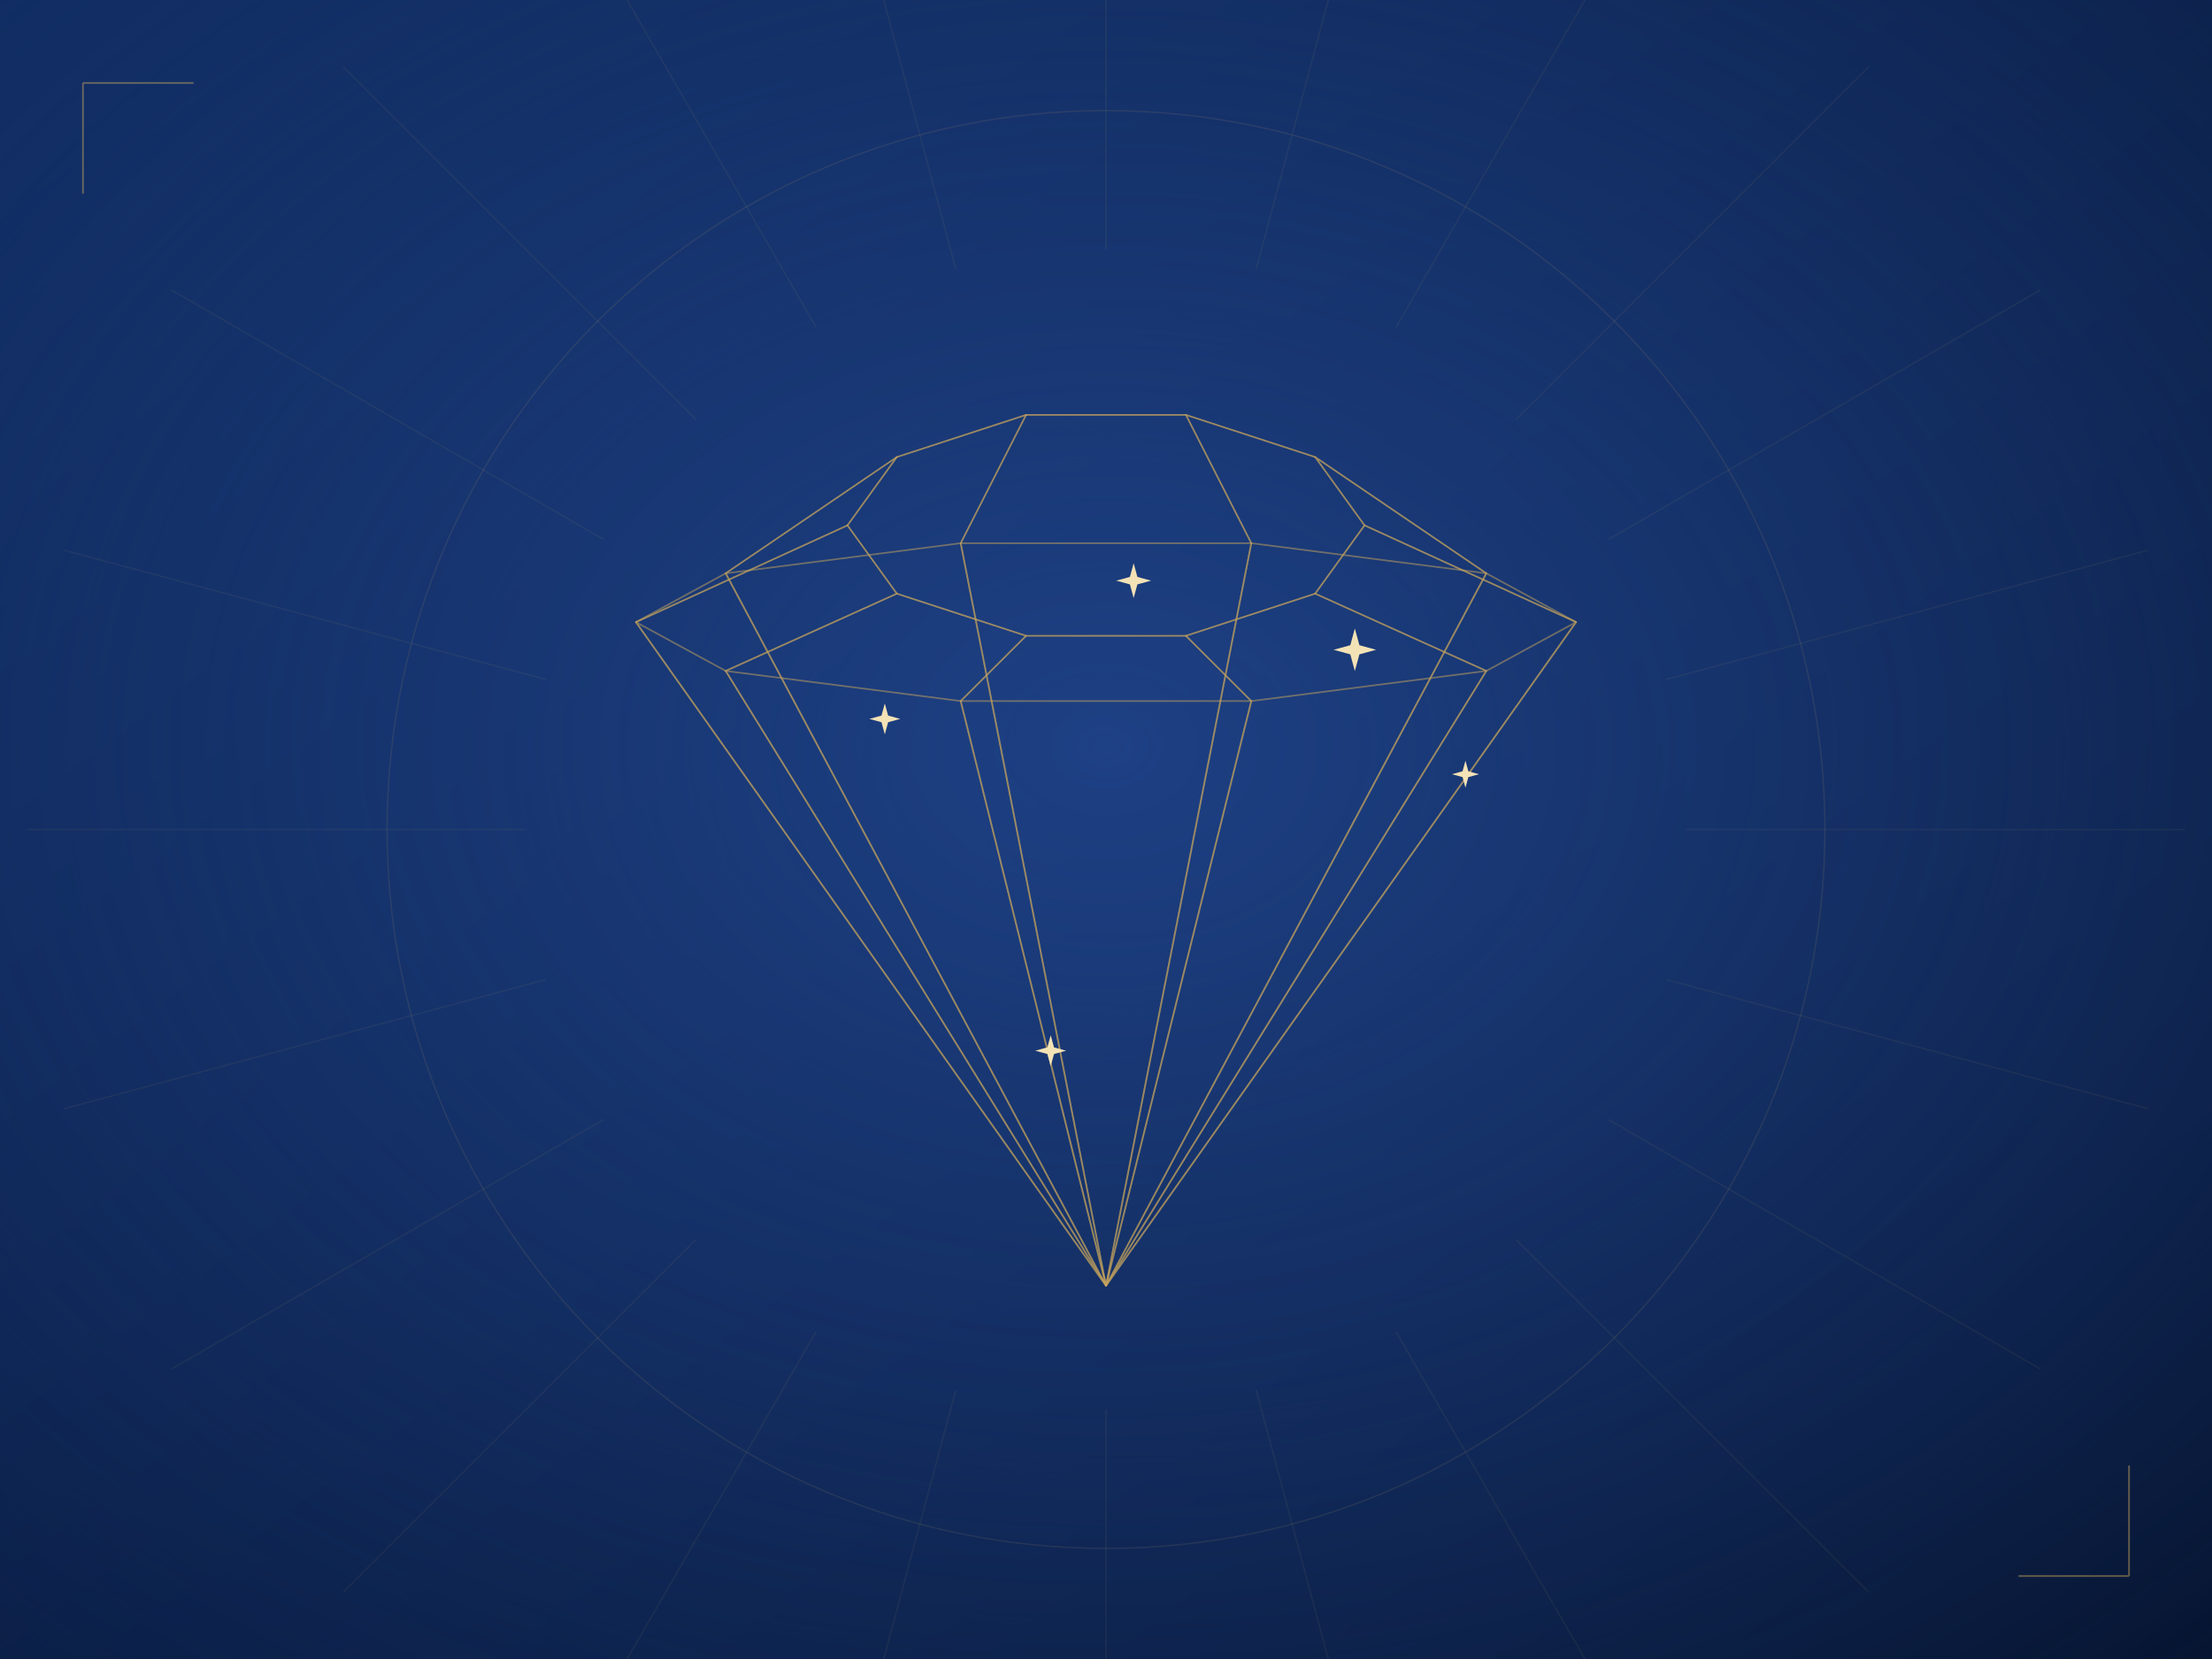
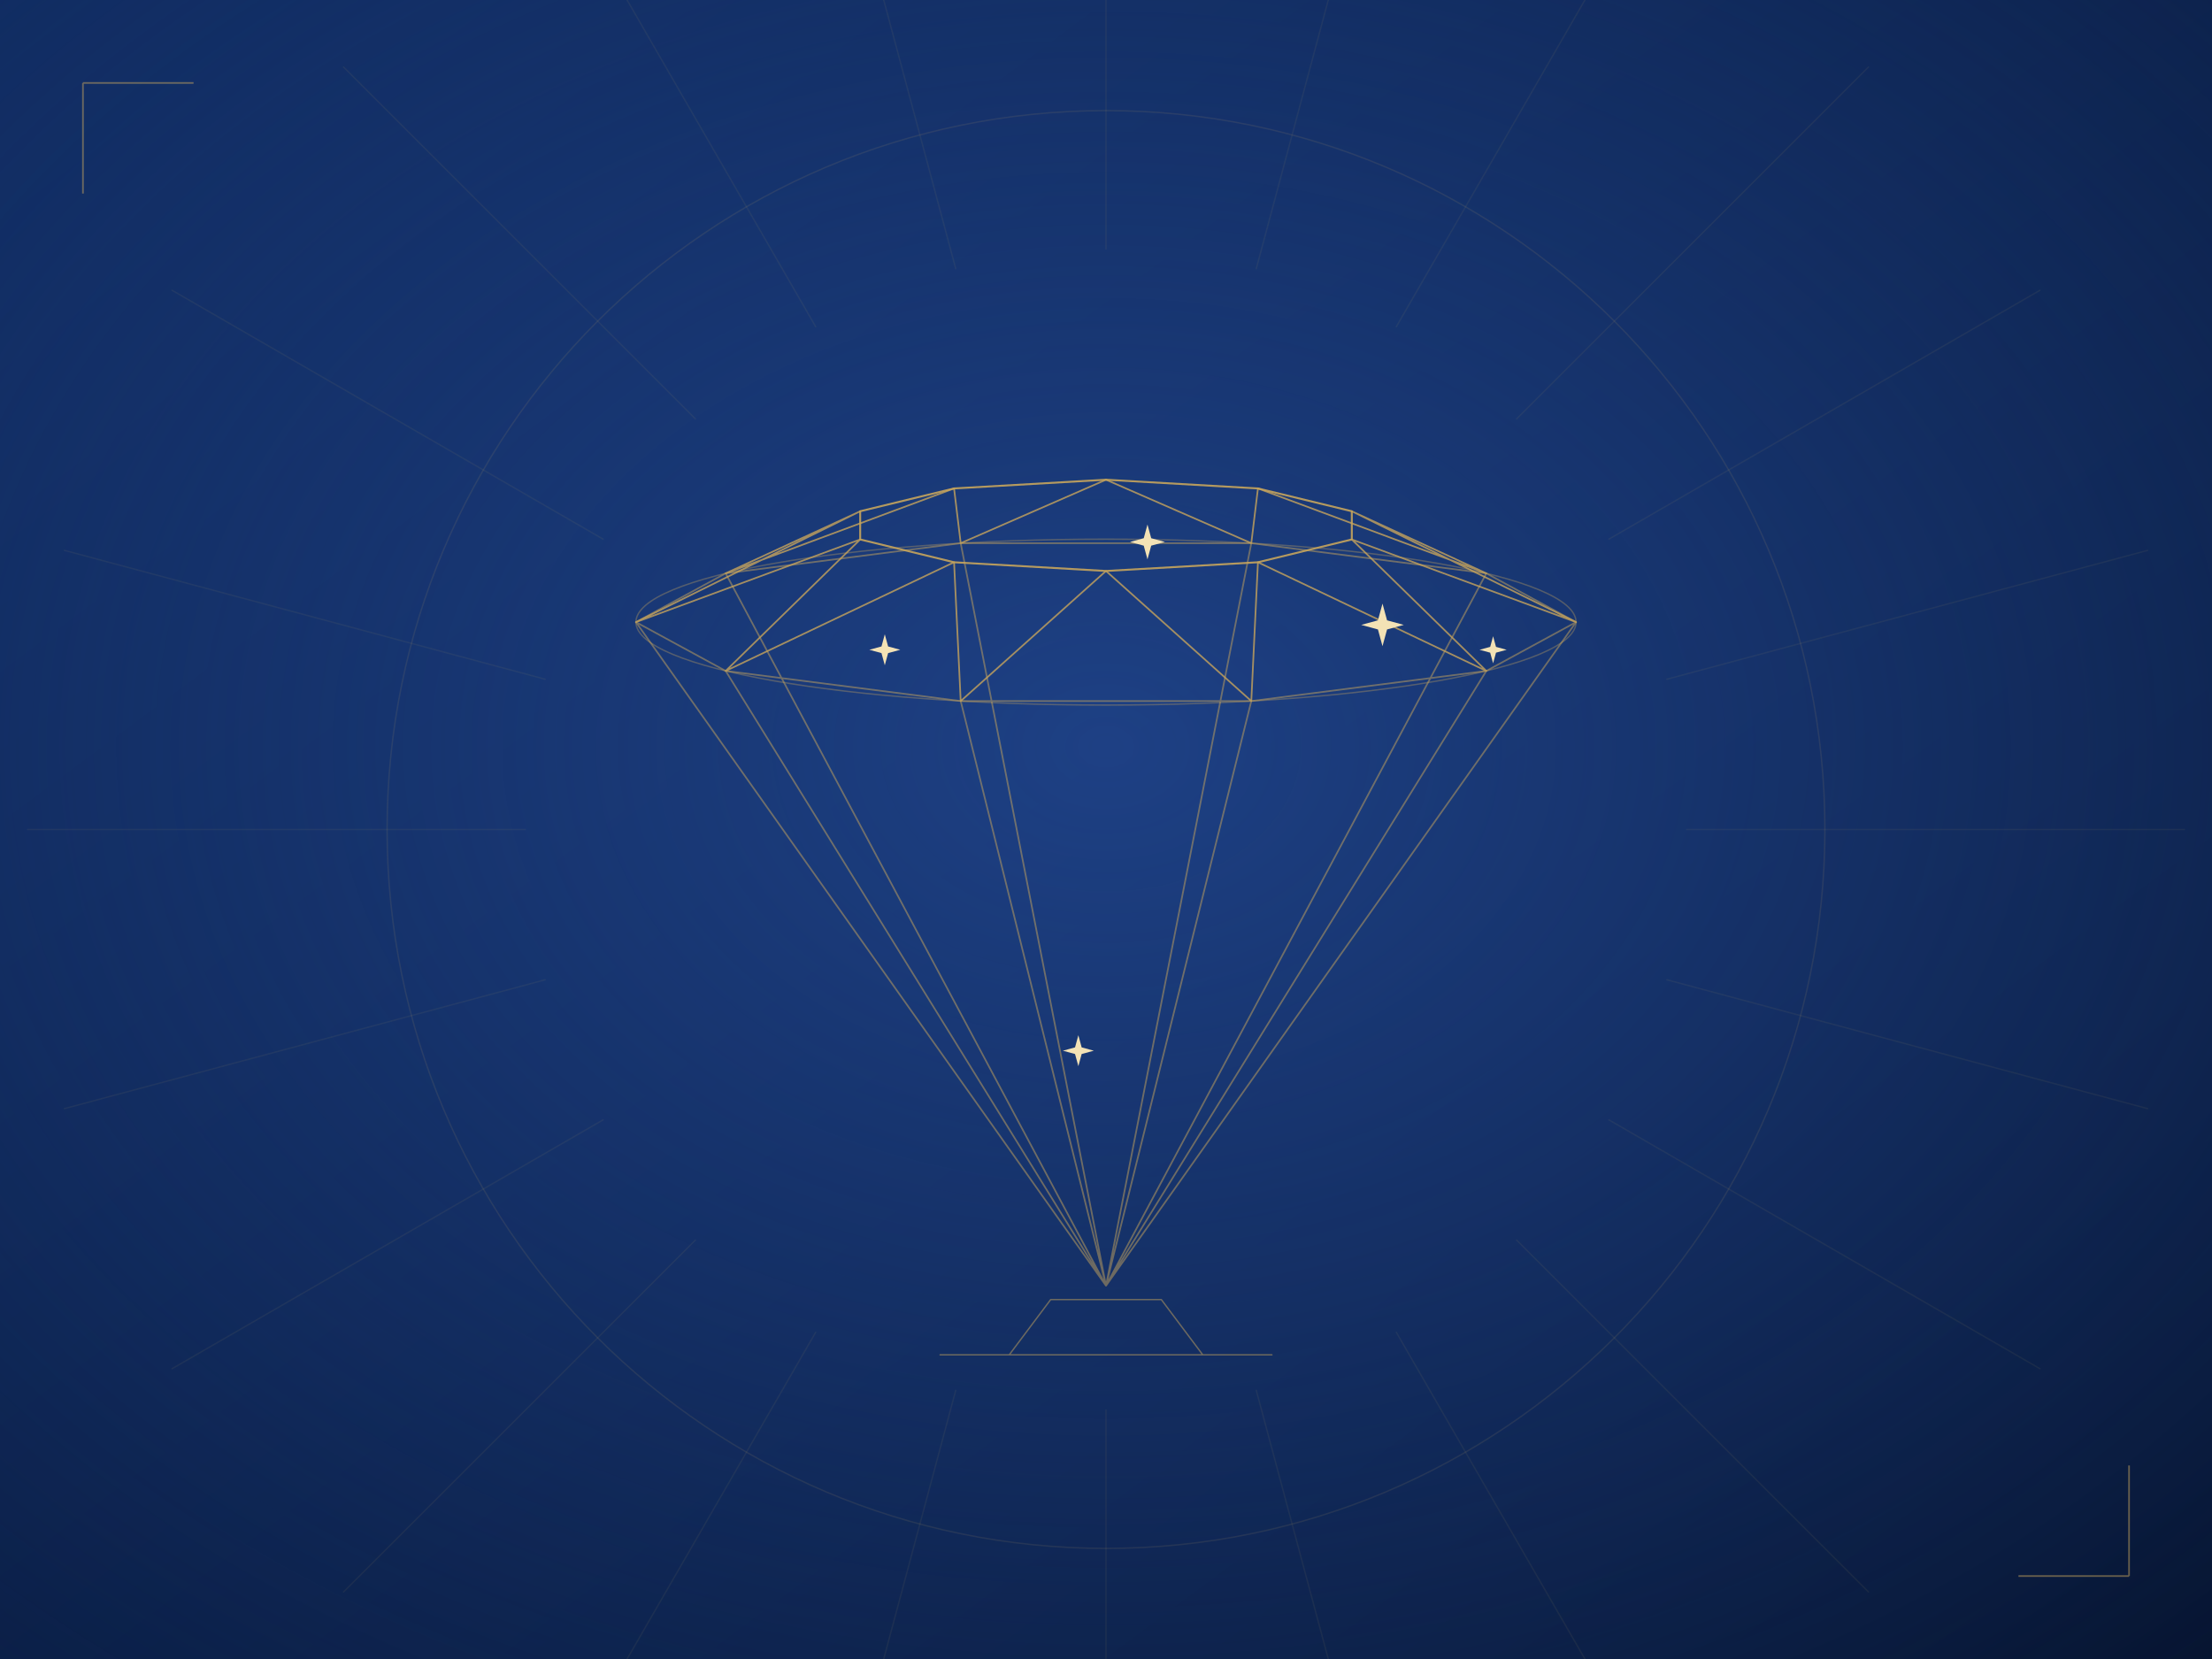
<svg xmlns="http://www.w3.org/2000/svg" viewBox="0 0 1600 1200" preserveAspectRatio="xMidYMid slice">
  <style>
@keyframes breathe { 0%,100% { opacity: .35 } 50% { opacity: 1 } }
@keyframes twinkle { 0%,100% { opacity: 0; transform: scale(.4) } 45%,55% { opacity: 1; transform: scale(1) } }
@keyframes pulse { 0% { transform: scale(1); opacity: .7 } 100% { transform: scale(6); opacity: 0 } }
@keyframes sweep { 0% { transform: translateX(-700px) } 60%,100% { transform: translateX(1900px) } }
@keyframes blink { 0%,49% { opacity: 1 } 50%,100% { opacity: 0 } }
.tw, .pl { transform-box: fill-box; transform-origin: center; }
@media (prefers-reduced-motion: reduce){*{animation:none!important}}</style>
  <defs>
    <linearGradient id="bg" x1="0" y1="0" x2="1" y2="1">
      <stop offset="0" stop-color="#0F2A5E" />
      <stop offset="1" stop-color="#061430" />
    </linearGradient>
    <radialGradient id="glow" cx="0.5" cy="0.45" r=".75">
      <stop offset="0" stop-color="#21468F" stop-opacity="0.85" />
      <stop offset="1" stop-color="#21468F" stop-opacity="0" />
    </radialGradient>
    <linearGradient id="fadeY" x1="0" y1="0" x2="0" y2="1">
      <stop offset="0" stop-color="#C6A45C" stop-opacity="1" />
      <stop offset="1" stop-color="#C6A45C" stop-opacity=".05" />
    </linearGradient>
  </defs>
  <rect width="1600" height="1200" fill="url(#bg)" />
  <rect width="1600" height="1200" fill="url(#glow)" />
  <g fill="none" stroke="#C6A45C" stroke-linecap="round" stroke-linejoin="round">
-     <path d="M1140 450L1075.1 485.3L800 930Z" stroke-opacity=".5" stroke-width="1.2" />
-     <path d="M1140 450L987 380L951.3 429.4" stroke-opacity=".75" stroke-width="1.2" />
-     <path d="M1075.1 485.3L905.1 507.1L800 930Z" stroke-opacity=".5" stroke-width="1.2" />
-     <path d="M1075.1 485.3L951.3 429.4L857.8 459.9" stroke-opacity=".75" stroke-width="1.2" />
-     <path d="M905.1 507.1L694.9 507.1L800 930Z" stroke-opacity=".5" stroke-width="1.2" />
-     <path d="M905.1 507.1L857.8 459.9L742.2 459.9" stroke-opacity=".75" stroke-width="1.2" />
-     <path d="M694.9 507.1L524.9 485.3L800 930Z" stroke-opacity=".5" stroke-width="1.2" />
-     <path d="M694.9 507.1L742.2 459.9L648.7 429.4" stroke-opacity=".75" stroke-width="1.2" />
-     <path d="M524.9 485.3L460 450L800 930Z" stroke-opacity=".5" stroke-width="1.2" />
-     <path d="M524.9 485.3L648.7 429.4L613 380" stroke-opacity=".75" stroke-width="1.2" />
-     <path d="M460 450L524.9 414.7L800 930Z" stroke-opacity=".5" stroke-width="1.2" />
-     <path d="M460 450L613 380L648.7 330.6" stroke-opacity=".75" stroke-width="1.2" />
-     <path d="M524.9 414.7L694.9 392.9L800 930Z" stroke-opacity=".5" stroke-width="1.2" />
-     <path d="M524.9 414.7L648.7 330.6L742.2 300.1" stroke-opacity=".75" stroke-width="1.2" />
-     <path d="M694.9 392.9L905.1 392.9L800 930Z" stroke-opacity=".5" stroke-width="1.2" />
-     <path d="M694.9 392.9L742.2 300.1L857.8 300.1" stroke-opacity=".75" stroke-width="1.2" />
-     <path d="M905.1 392.9L1075.1 414.7L800 930Z" stroke-opacity=".5" stroke-width="1.2" />
-     <path d="M905.1 392.9L857.8 300.1L951.3 330.6" stroke-opacity=".75" stroke-width="1.2" />
-     <path d="M1075.1 414.7L1140 450L800 930Z" stroke-opacity=".5" stroke-width="1.2" />
-     <path d="M1075.1 414.7L951.3 330.6L987 380" stroke-opacity=".75" stroke-width="1.2" />
+     <path d="M1140 450L1075.1 485.3L800 930ZM1075.1 485.3L905.1 507.1L800 930ZM905.1 507.1L694.9 507.1L800 930ZM694.9 507.1L524.9 485.3L800 930ZM524.9 485.3L460 450L800 930ZM460 450L524.9 414.7L800 930ZM524.9 414.7L694.9 392.9L800 930ZM694.9 392.9L905.1 392.9L800 930ZM905.1 392.9L1075.1 414.7L800 930ZM1075.1 414.7L1140 450L800 930Z" stroke-opacity=".5" stroke-width="1.2">
+       <animate attributeName="d" dur="6s" repeatCount="indefinite" calcMode="linear" values="M1140 450L1075.1 485.3L800 930ZM1075.1 485.3L905.1 507.1L800 930ZM905.1 507.1L694.9 507.1L800 930ZM694.9 507.1L524.9 485.3L800 930ZM524.9 485.3L460 450L800 930ZM460 450L524.9 414.7L800 930ZM524.9 414.7L694.9 392.9L800 930ZM694.9 392.9L905.1 392.9L800 930ZM905.1 392.9L1075.1 414.7L800 930ZM1075.1 414.7L1140 450L800 930Z;M1139.5 453.1L1064.2 487.8L800 930ZM1064.2 487.8L888 508L800 930ZM888 508L678.2 506L800 930ZM678.2 506L514.9 482.7L800 930ZM514.9 482.7L460.5 446.9L800 930ZM460.5 446.9L535.8 412.2L800 930ZM535.8 412.2L712 392L800 930ZM712 392L921.8 394L800 930ZM921.8 394L1085.1 417.3L800 930ZM1085.1 417.3L1139.5 453.1L800 930Z;M1138.1 456.3L1052.7 490.1L800 930ZM1052.7 490.1L870.7 508.7L800 930ZM870.7 508.7L661.7 504.8L800 930ZM661.7 504.8L505.6 480L800 930ZM505.6 480L461.9 443.7L800 930ZM461.9 443.7L547.3 409.9L800 930ZM547.3 409.9L729.3 391.3L800 930ZM729.3 391.3L938.3 395.2L800 930ZM938.3 395.2L1094.4 420L800 930ZM1094.4 420L1138.1 456.3L800 930Z;M1135.8 459.4L1040.4 492.4L800 930ZM1040.4 492.4L853.2 509.3L800 930ZM853.2 509.3L645.6 503.5L800 930ZM645.6 503.5L497.1 477.2L800 930ZM497.1 477.2L464.2 440.6L800 930ZM464.2 440.6L559.6 407.6L800 930ZM559.6 407.6L746.8 390.7L800 930ZM746.8 390.7L954.4 396.5L800 930ZM954.4 396.5L1102.9 422.8L800 930ZM1102.9 422.8L1135.8 459.4L800 930Z;M1132.6 462.5L1027.5 494.6L800 930ZM1027.5 494.6L835.5 509.7L800 930ZM835.5 509.7L630 502L800 930ZM630 502L489.4 474.4L800 930ZM489.4 474.4L467.4 437.5L800 930ZM467.4 437.5L572.5 405.4L800 930ZM572.5 405.4L764.5 390.3L800 930ZM764.5 390.3L970 398L800 930ZM970 398L1110.6 425.6L800 930ZM1110.6 425.6L1132.6 462.5L800 930Z;M1128.4 465.5L1014 496.6L800 930ZM1014 496.6L817.8 509.9L800 930ZM817.8 509.9L614.8 500.3L800 930ZM614.8 500.3L482.6 471.5L800 930ZM482.6 471.5L471.6 434.5L800 930ZM471.6 434.5L586 403.4L800 930ZM586 403.4L782.2 390.1L800 930ZM782.2 390.1L985.2 399.7L800 930ZM985.2 399.7L1117.4 428.5L800 930ZM1117.4 428.5L1128.4 465.5L800 930Z;M1123.4 468.5L999.8 498.5L800 930ZM999.8 498.5L800 510L800 930ZM800 510L600.2 498.5L800 930ZM600.2 498.5L476.6 468.5L800 930ZM476.6 468.5L476.6 431.5L800 930ZM476.6 431.5L600.2 401.5L800 930ZM600.2 401.5L800 390L800 930ZM800 390L999.8 401.5L800 930ZM999.8 401.5L1123.4 431.5L800 930ZM1123.4 431.5L1123.4 468.5L800 930Z;M1117.4 471.5L985.2 500.3L800 930ZM985.2 500.3L782.2 509.9L800 930ZM782.2 509.9L586 496.6L800 930ZM586 496.6L471.6 465.5L800 930ZM471.6 465.5L482.6 428.5L800 930ZM482.6 428.5L614.8 399.7L800 930ZM614.8 399.7L817.8 390.1L800 930ZM817.8 390.1L1014 403.4L800 930ZM1014 403.4L1128.4 434.5L800 930ZM1128.4 434.5L1117.4 471.5L800 930Z;M1110.6 474.4L970 502L800 930ZM970 502L764.5 509.7L800 930ZM764.5 509.7L572.5 494.6L800 930ZM572.5 494.6L467.4 462.5L800 930ZM467.4 462.5L489.4 425.6L800 930ZM489.4 425.6L630 398L800 930ZM630 398L835.5 390.3L800 930ZM835.5 390.3L1027.5 405.4L800 930ZM1027.5 405.4L1132.6 437.5L800 930ZM1132.6 437.5L1110.6 474.4L800 930Z;M1102.9 477.2L954.4 503.5L800 930ZM954.4 503.5L746.8 509.3L800 930ZM746.8 509.3L559.6 492.4L800 930ZM559.6 492.4L464.2 459.4L800 930ZM464.2 459.4L497.1 422.8L800 930ZM497.1 422.8L645.6 396.5L800 930ZM645.6 396.5L853.2 390.7L800 930ZM853.2 390.7L1040.4 407.6L800 930ZM1040.4 407.6L1135.8 440.6L800 930ZM1135.8 440.6L1102.9 477.2L800 930Z;M1094.4 480L938.3 504.8L800 930ZM938.3 504.8L729.3 508.7L800 930ZM729.3 508.7L547.3 490.1L800 930ZM547.3 490.1L461.9 456.3L800 930ZM461.9 456.3L505.6 420L800 930ZM505.6 420L661.7 395.2L800 930ZM661.7 395.2L870.7 391.3L800 930ZM870.7 391.3L1052.7 409.9L800 930ZM1052.7 409.9L1138.1 443.7L800 930ZM1138.1 443.7L1094.4 480L800 930Z;M1085.1 482.7L921.8 506L800 930ZM921.8 506L712 508L800 930ZM712 508L535.8 487.8L800 930ZM535.8 487.8L460.5 453.1L800 930ZM460.5 453.1L514.9 417.3L800 930ZM514.9 417.3L678.2 394L800 930ZM678.2 394L888 392L800 930ZM888 392L1064.2 412.2L800 930ZM1064.2 412.2L1139.5 446.9L800 930ZM1139.5 446.9L1085.1 482.7L800 930Z;M1075.1 485.3L905.1 507.1L800 930ZM905.1 507.1L694.9 507.1L800 930ZM694.9 507.1L524.9 485.3L800 930ZM524.9 485.3L460 450L800 930ZM460 450L524.9 414.7L800 930ZM524.9 414.7L694.9 392.9L800 930ZM694.9 392.9L905.1 392.9L800 930ZM905.1 392.9L1075.1 414.7L800 930ZM1075.1 414.7L1140 450L800 930ZM1140 450L1075.1 485.3L800 930Z" />
+     </path>
+     <path d="M1140 450L977.8 390.2L1075.1 485.3M1075.1 485.3L909.9 406.7L905.1 507.1M905.1 507.1L800 413L694.9 507.1M694.9 507.1L690.1 406.7L524.9 485.3M524.9 485.3L622.2 390.2L460 450M460 450L622.2 369.8L524.9 414.7M524.9 414.7L690.1 353.3L694.9 392.9M694.9 392.9L800 347L905.1 392.9M905.1 392.9L909.9 353.3L1075.1 414.7M1075.1 414.7L977.8 369.8L1140 450" stroke-opacity=".8" stroke-width="1.2">
+       <animate attributeName="d" dur="6s" repeatCount="indefinite" calcMode="linear" values="M1140 450L977.8 390.2L1075.1 485.3M1075.1 485.3L909.9 406.7L905.1 507.1M905.1 507.1L800 413L694.9 507.1M694.9 507.1L690.1 406.7L524.9 485.3M524.9 485.3L622.2 390.2L460 450M460 450L622.2 369.8L524.9 414.7M524.9 414.7L690.1 353.3L694.9 392.9M694.9 392.9L800 347L905.1 392.9M905.1 392.9L909.9 353.3L1075.1 414.7M1075.1 414.7L977.8 369.8L1140 450;M1139.5 453.1L974.6 391.8L1064.2 487.8M1064.2 487.8L901.8 407.7L888 508M888 508L790.2 413L678.2 506M678.2 506L682.3 405.6L514.9 482.7M514.9 482.7L619.4 388.5L460.5 446.9M460.5 446.9L625.4 368.2L535.8 412.2M535.8 412.2L698.2 352.3L712 392M712 392L809.8 347L921.8 394M921.8 394L917.7 354.4L1085.1 417.3M1085.1 417.3L980.6 371.5L1139.5 453.1;M1138.1 456.3L970.8 393.4L1052.7 490.1M1052.7 490.1L893.5 408.6L870.7 508.7M870.7 508.7L780.5 412.8L661.7 504.8M661.7 504.8L674.9 404.5L505.6 480M505.6 480L617.1 386.9L461.9 443.7M461.9 443.7L629.2 366.6L547.3 409.9M547.3 409.9L706.5 351.4L729.3 391.3M729.3 391.3L819.5 347.2L938.3 395.2M938.3 395.2L925.1 355.5L1094.4 420M1094.4 420L982.9 373.1L1138.1 456.3;M1135.8 459.4L966.6 395L1040.4 492.4M1040.4 492.4L884.9 409.4L853.2 509.3M853.2 509.3L770.7 412.6L645.6 503.5M645.6 503.5L667.8 403.3L497.1 477.2M497.1 477.2L615.3 385.2L464.2 440.6M464.2 440.6L633.4 365L559.6 407.6M559.6 407.6L715.1 350.6L746.8 390.7M746.8 390.7L829.3 347.4L954.4 396.5M954.4 396.5L932.2 356.7L1102.9 422.8M1102.9 422.8L984.7 374.8L1135.8 459.4;M1132.6 462.5L961.9 396.5L1027.5 494.6M1027.5 494.6L876.1 410.1L835.5 509.7M835.5 509.7L761.1 412.3L630 502M630 502L661 402.1L489.4 474.4M489.4 474.4L614 383.4L467.4 437.5M467.4 437.5L638.1 363.5L572.5 405.4M572.5 405.4L723.9 349.9L764.5 390.3M764.5 390.3L838.9 347.7L970 398M970 398L939 357.9L1110.6 425.6M1110.6 425.6L986 376.6L1132.6 462.5;M1128.4 465.5L956.8 398L1014 496.6M1014 496.6L867 410.8L817.8 509.9M817.8 509.9L751.6 411.9L614.8 500.3M614.8 500.3L654.7 400.8L482.6 471.5M482.6 471.5L613.3 381.7L471.6 434.5M471.6 434.5L643.2 362L586 403.4M586 403.4L733 349.2L782.2 390.1M782.2 390.1L848.4 348.1L985.2 399.7M985.2 399.7L945.3 359.2L1117.4 428.5M1117.4 428.5L986.7 378.3L1128.4 465.5;M1123.4 468.5L951.3 399.4L999.8 498.5M999.8 498.5L857.8 411.4L800 510M800 510L742.2 411.4L600.2 498.5M600.2 498.5L648.7 399.4L476.6 468.5M476.6 468.5L613 380L476.6 431.5M476.6 431.5L648.7 360.6L600.2 401.5M600.2 401.5L742.2 348.6L800 390M800 390L857.8 348.6L999.8 401.5M999.8 401.5L951.3 360.6L1123.4 431.5M1123.4 431.5L987 380L1123.4 468.5;M1117.4 471.5L945.3 400.8L985.2 500.3M985.2 500.3L848.4 411.9L782.2 509.9M782.2 509.9L733 410.8L586 496.6M586 496.6L643.2 398L471.6 465.5M471.6 465.5L613.3 378.3L482.6 428.5M482.6 428.5L654.7 359.2L614.8 399.7M614.8 399.7L751.6 348.1L817.8 390.1M817.8 390.1L867 349.2L1014 403.4M1014 403.4L956.8 362L1128.4 434.5M1128.4 434.5L986.7 381.7L1117.4 471.5;M1110.6 474.4L939 402.1L970 502M970 502L838.9 412.3L764.5 509.7M764.5 509.7L723.9 410.1L572.5 494.6M572.5 494.6L638.1 396.5L467.4 462.5M467.4 462.5L614 376.6L489.4 425.6M489.4 425.6L661 357.9L630 398M630 398L761.1 347.7L835.5 390.3M835.5 390.3L876.1 349.9L1027.5 405.4M1027.5 405.4L961.9 363.5L1132.6 437.5M1132.6 437.5L986 383.4L1110.6 474.4;M1102.9 477.2L932.2 403.3L954.4 503.5M954.4 503.5L829.3 412.6L746.8 509.3M746.8 509.3L715.1 409.4L559.6 492.4M559.6 492.4L633.4 395L464.2 459.4M464.2 459.4L615.3 374.8L497.1 422.8M497.1 422.8L667.8 356.7L645.6 396.5M645.6 396.5L770.7 347.4L853.2 390.7M853.2 390.7L884.9 350.6L1040.4 407.6M1040.4 407.6L966.6 365L1135.8 440.6M1135.8 440.6L984.7 385.2L1102.9 477.2;M1094.4 480L925.1 404.5L938.3 504.8M938.3 504.8L819.5 412.8L729.3 508.7M729.3 508.7L706.5 408.6L547.3 490.1M547.3 490.1L629.2 393.4L461.9 456.3M461.9 456.3L617.1 373.1L505.6 420M505.6 420L674.9 355.5L661.7 395.2M661.7 395.2L780.5 347.2L870.7 391.3M870.7 391.3L893.5 351.4L1052.7 409.9M1052.7 409.9L970.8 366.6L1138.1 443.7M1138.1 443.7L982.9 386.9L1094.4 480;M1085.1 482.7L917.7 405.6L921.8 506M921.8 506L809.8 413L712 508M712 508L698.2 407.7L535.8 487.8M535.8 487.8L625.4 391.8L460.5 453.1M460.5 453.1L619.4 371.5L514.9 417.3M514.9 417.3L682.3 354.4L678.2 394M678.2 394L790.2 347L888 392M888 392L901.8 352.3L1064.2 412.2M1064.2 412.2L974.6 368.2L1139.5 446.9M1139.5 446.9L980.6 388.5L1085.1 482.7;M1075.1 485.3L909.9 406.7L905.1 507.1M905.1 507.1L800 413L694.9 507.1M694.9 507.1L690.1 406.7L524.9 485.3M524.9 485.3L622.2 390.2L460 450M460 450L622.2 369.8L524.9 414.7M524.9 414.7L690.1 353.3L694.9 392.9M694.9 392.9L800 347L905.1 392.9M905.1 392.9L909.9 353.3L1075.1 414.7M1075.1 414.7L977.8 369.8L1140 450M1140 450L977.8 390.2L1075.1 485.3" />
+     </path>
+     <path d="M977.8 390.2L909.9 406.7L800 413L690.1 406.7L622.2 390.2L622.2 369.8L690.1 353.3L800 347L909.9 353.3L977.8 369.8Z" stroke-opacity=".9" stroke-width="1.4">
+       <animate attributeName="d" dur="6s" repeatCount="indefinite" calcMode="linear" values="M977.8 390.2L909.9 406.7L800 413L690.1 406.7L622.2 390.2L622.2 369.8L690.1 353.3L800 347L909.9 353.3L977.8 369.8Z;M974.6 391.8L901.8 407.7L790.2 413L682.3 405.6L619.4 388.5L625.4 368.2L698.2 352.3L809.8 347L917.7 354.4L980.6 371.5Z;M970.8 393.4L893.5 408.6L780.5 412.8L674.9 404.5L617.1 386.9L629.2 366.6L706.5 351.4L819.5 347.2L925.1 355.5L982.9 373.1Z;M966.6 395L884.9 409.4L770.7 412.6L667.8 403.3L615.3 385.2L633.4 365L715.1 350.6L829.3 347.4L932.2 356.7L984.7 374.8Z;M961.9 396.5L876.1 410.1L761.1 412.3L661 402.1L614 383.4L638.1 363.5L723.9 349.9L838.9 347.7L939 357.9L986 376.6Z;M956.8 398L867 410.8L751.6 411.9L654.7 400.8L613.3 381.7L643.2 362L733 349.2L848.4 348.1L945.3 359.2L986.7 378.3Z;M951.3 399.4L857.8 411.4L742.2 411.4L648.7 399.4L613 380L648.7 360.6L742.2 348.6L857.8 348.6L951.3 360.6L987 380Z;M945.3 400.8L848.4 411.9L733 410.8L643.2 398L613.3 378.3L654.7 359.2L751.6 348.1L867 349.2L956.8 362L986.7 381.7Z;M939 402.1L838.9 412.3L723.9 410.1L638.1 396.5L614 376.6L661 357.9L761.1 347.7L876.1 349.9L961.9 363.5L986 383.4Z;M932.2 403.3L829.3 412.6L715.1 409.4L633.4 395L615.3 374.8L667.8 356.7L770.7 347.4L884.9 350.6L966.6 365L984.7 385.2Z;M925.1 404.5L819.5 412.8L706.5 408.6L629.2 393.4L617.1 373.1L674.9 355.5L780.5 347.2L893.5 351.4L970.8 366.6L982.9 386.9Z;M917.7 405.6L809.8 413L698.2 407.7L625.4 391.8L619.4 371.5L682.3 354.4L790.2 347L901.8 352.3L974.6 368.2L980.6 388.5Z;M909.9 406.7L800 413L690.1 406.7L622.2 390.2L622.2 369.8L690.1 353.3L800 347L909.9 353.3L977.8 369.8L977.8 390.2Z" />
+     </path>
+     <ellipse cx="800" cy="450" rx="340" ry="60" stroke-opacity=".35" />
    <path d="M1220 600L1580 600" stroke-opacity="0.08" stroke-width="1" />
    <path d="M1205.7 708.7L1553.4 801.9" stroke-opacity="0.08" stroke-width="1" />
    <path d="M1163.7 810L1475.5 990" stroke-opacity="0.08" stroke-width="1" />
    <path d="M1097 897L1351.5 1151.5" stroke-opacity="0.08" stroke-width="1" />
    <path d="M1010 963.7L1190 1275.5" stroke-opacity="0.08" stroke-width="1" />
    <path d="M908.7 1005.7L1001.9 1353.4" stroke-opacity="0.08" stroke-width="1" />
    <path d="M800 1020L800 1380" stroke-opacity="0.08" stroke-width="1" />
    <path d="M691.3 1005.7L598.1 1353.4" stroke-opacity="0.08" stroke-width="1" />
    <path d="M590 963.7L410 1275.5" stroke-opacity="0.08" stroke-width="1" />
    <path d="M503 897L248.5 1151.5" stroke-opacity="0.08" stroke-width="1" />
    <path d="M436.3 810L124.5 990" stroke-opacity="0.08" stroke-width="1" />
    <path d="M394.3 708.7L46.6 801.9" stroke-opacity="0.08" stroke-width="1" />
    <path d="M380 600L20 600" stroke-opacity="0.08" stroke-width="1" />
    <path d="M394.3 491.3L46.6 398.1" stroke-opacity="0.08" stroke-width="1" />
    <path d="M436.3 390L124.5 210" stroke-opacity="0.08" stroke-width="1" />
    <path d="M503 303L248.5 48.5" stroke-opacity="0.08" stroke-width="1" />
    <path d="M590 236.3L410 -75.5" stroke-opacity="0.08" stroke-width="1" />
    <path d="M691.3 194.3L598.1 -153.4" stroke-opacity="0.08" stroke-width="1" />
    <path d="M800 180L800 -180" stroke-opacity="0.08" stroke-width="1" />
    <path d="M908.7 194.3L1001.9 -153.4" stroke-opacity="0.08" stroke-width="1" />
    <path d="M1010 236.3L1190 -75.5" stroke-opacity="0.08" stroke-width="1" />
    <path d="M1097 303L1351.5 48.5" stroke-opacity="0.08" stroke-width="1" />
    <path d="M1163.7 390L1475.5 210" stroke-opacity="0.08" stroke-width="1" />
    <path d="M1205.7 491.3L1553.4 398.1" stroke-opacity="0.08" stroke-width="1" />
    <circle cx="800" cy="600" r="520" stroke-opacity=".12" />
+     <path d="M680 980 H920 M730 980 L760 940 H840 L870 980" stroke-opacity=".5" />
  </g>
  <g fill="none" stroke="#C6A45C" stroke-opacity=".5">
    <path d="M60 60h80M60 60v80M1540 1140h-80M1540 1140v-80" stroke-width="1.2" />
  </g>
  <g fill="none" stroke="#C6A45C" stroke-linecap="round">
    <defs>
      <radialGradient id="lg">
        <stop offset="0" stop-color="#E9C77E" stop-opacity=".55" />
        <stop offset="1" stop-color="#E9C77E" stop-opacity="0" />
      </radialGradient>
      <linearGradient id="sw" x1="0" y1="0" x2="1" y2="0">
        <stop offset="0" stop-color="#fff" stop-opacity="0" />
        <stop offset=".5" stop-color="#fff" stop-opacity=".14" />
        <stop offset="1" stop-color="#fff" stop-opacity="0" />
      </linearGradient>
    </defs>
    <clipPath id="gem">
      <circle cx="800" cy="560" r="380" />
    </clipPath>
    <g clip-path="url(#gem)">
      <rect class="gs" style="animation: sweep 8s ease-in-out 0s infinite" x="0" y="-200" width="260" height="1600" fill="url(#sw)" stroke="none" transform="skewX(-22)" />
    </g>
-     <path class="tw" style="animation: twinkle 3.6s ease-in-out 0s infinite" transform="translate(980 470) scale(1.1)" d="M0 -14 L3 -3 L14 0 L3 3 L0 14 L-3 3 L-14 0 L-3 -3 Z" fill="#F3E2B5" stroke="none" />
-     <path class="tw" style="animation: twinkle 3.6s ease-in-out 1.3s infinite" transform="translate(640 520) scale(0.8)" d="M0 -14 L3 -3 L14 0 L3 3 L0 14 L-3 3 L-14 0 L-3 -3 Z" fill="#F3E2B5" stroke="none" />
-     <path class="tw" style="animation: twinkle 3.6s ease-in-out 2.2s infinite" transform="translate(820 420) scale(0.9)" d="M0 -14 L3 -3 L14 0 L3 3 L0 14 L-3 3 L-14 0 L-3 -3 Z" fill="#F3E2B5" stroke="none" />
-     <path class="tw" style="animation: twinkle 3.6s ease-in-out 3s infinite" transform="translate(1060 560) scale(0.7)" d="M0 -14 L3 -3 L14 0 L3 3 L0 14 L-3 3 L-14 0 L-3 -3 Z" fill="#F3E2B5" stroke="none" />
-     <path class="tw" style="animation: twinkle 3.6s ease-in-out 1.8s infinite" transform="translate(760 760) scale(0.8)" d="M0 -14 L3 -3 L14 0 L3 3 L0 14 L-3 3 L-14 0 L-3 -3 Z" fill="#F3E2B5" stroke="none" />
+     <path class="tw" style="animation: twinkle 3.6s ease-in-out 0s infinite" transform="translate(1000 452) scale(1.1)" d="M0 -14 L3 -3 L14 0 L3 3 L0 14 L-3 3 L-14 0 L-3 -3 Z" fill="#F3E2B5" stroke="none" />
+     <path class="tw" style="animation: twinkle 3.6s ease-in-out 1.3s infinite" transform="translate(640 470) scale(0.8)" d="M0 -14 L3 -3 L14 0 L3 3 L0 14 L-3 3 L-14 0 L-3 -3 Z" fill="#F3E2B5" stroke="none" />
+     <path class="tw" style="animation: twinkle 3.6s ease-in-out 2.2s infinite" transform="translate(830 392) scale(0.9)" d="M0 -14 L3 -3 L14 0 L3 3 L0 14 L-3 3 L-14 0 L-3 -3 Z" fill="#F3E2B5" stroke="none" />
+     <path class="tw" style="animation: twinkle 3.6s ease-in-out 3s infinite" transform="translate(1080 470) scale(0.7)" d="M0 -14 L3 -3 L14 0 L3 3 L0 14 L-3 3 L-14 0 L-3 -3 Z" fill="#F3E2B5" stroke="none" />
+     <path class="tw" style="animation: twinkle 3.6s ease-in-out 1.8s infinite" transform="translate(780 760) scale(0.8)" d="M0 -14 L3 -3 L14 0 L3 3 L0 14 L-3 3 L-14 0 L-3 -3 Z" fill="#F3E2B5" stroke="none" />
  </g>
</svg>
